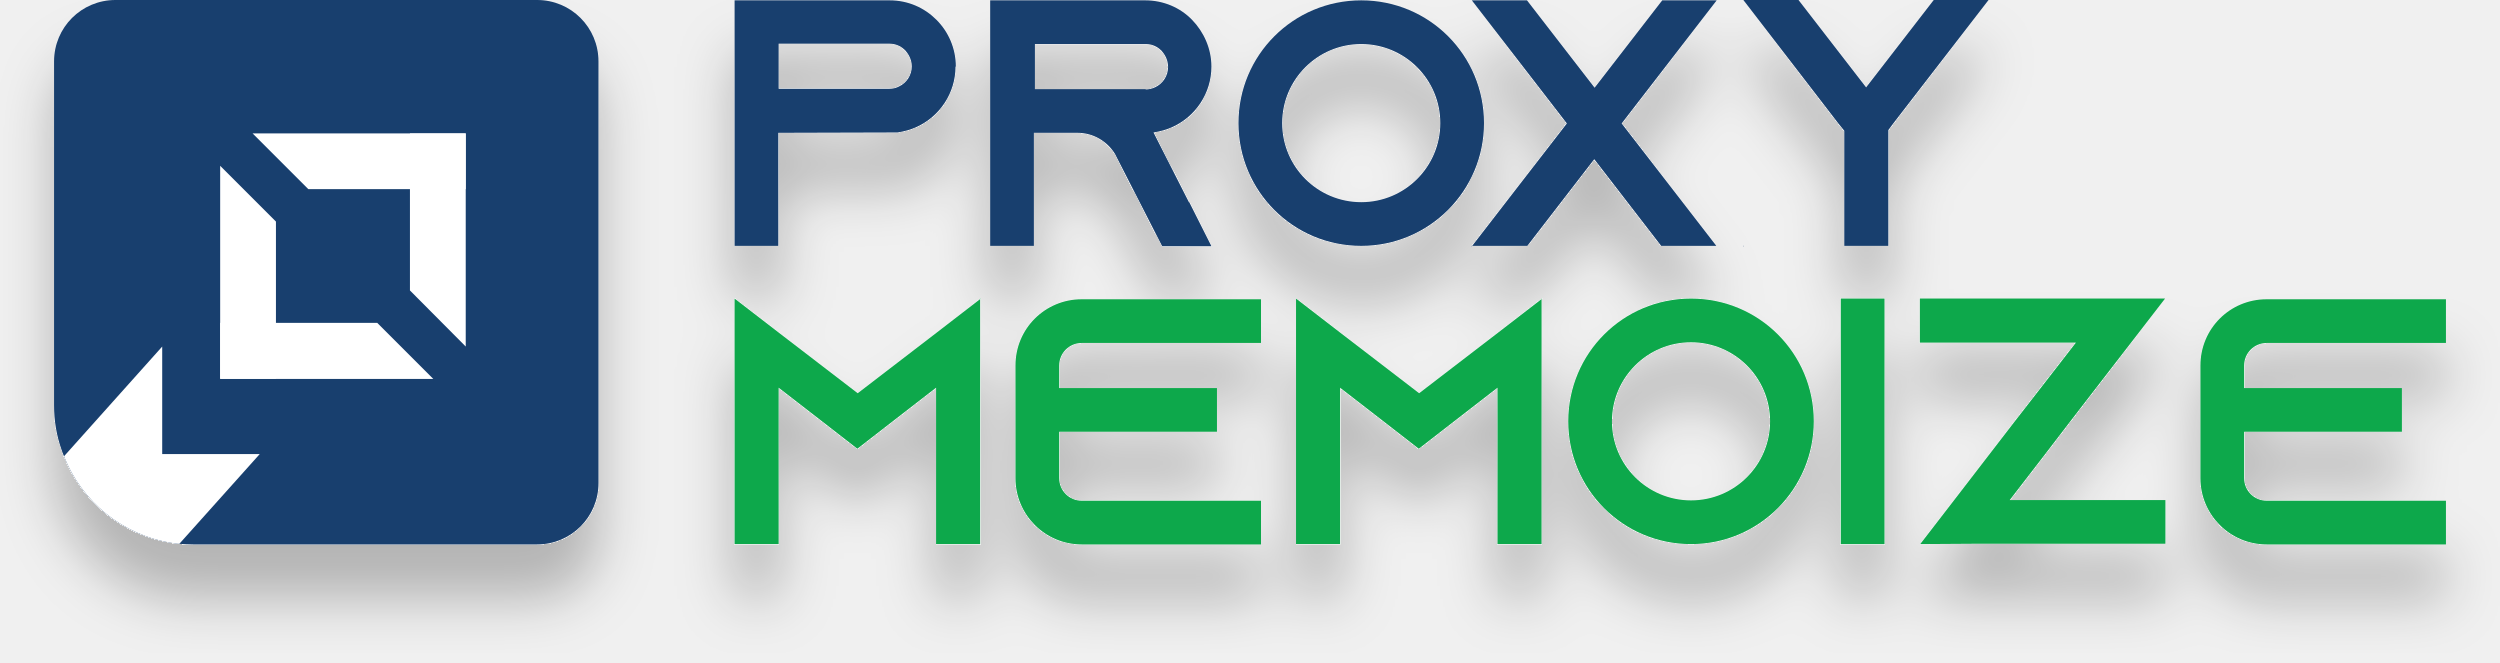
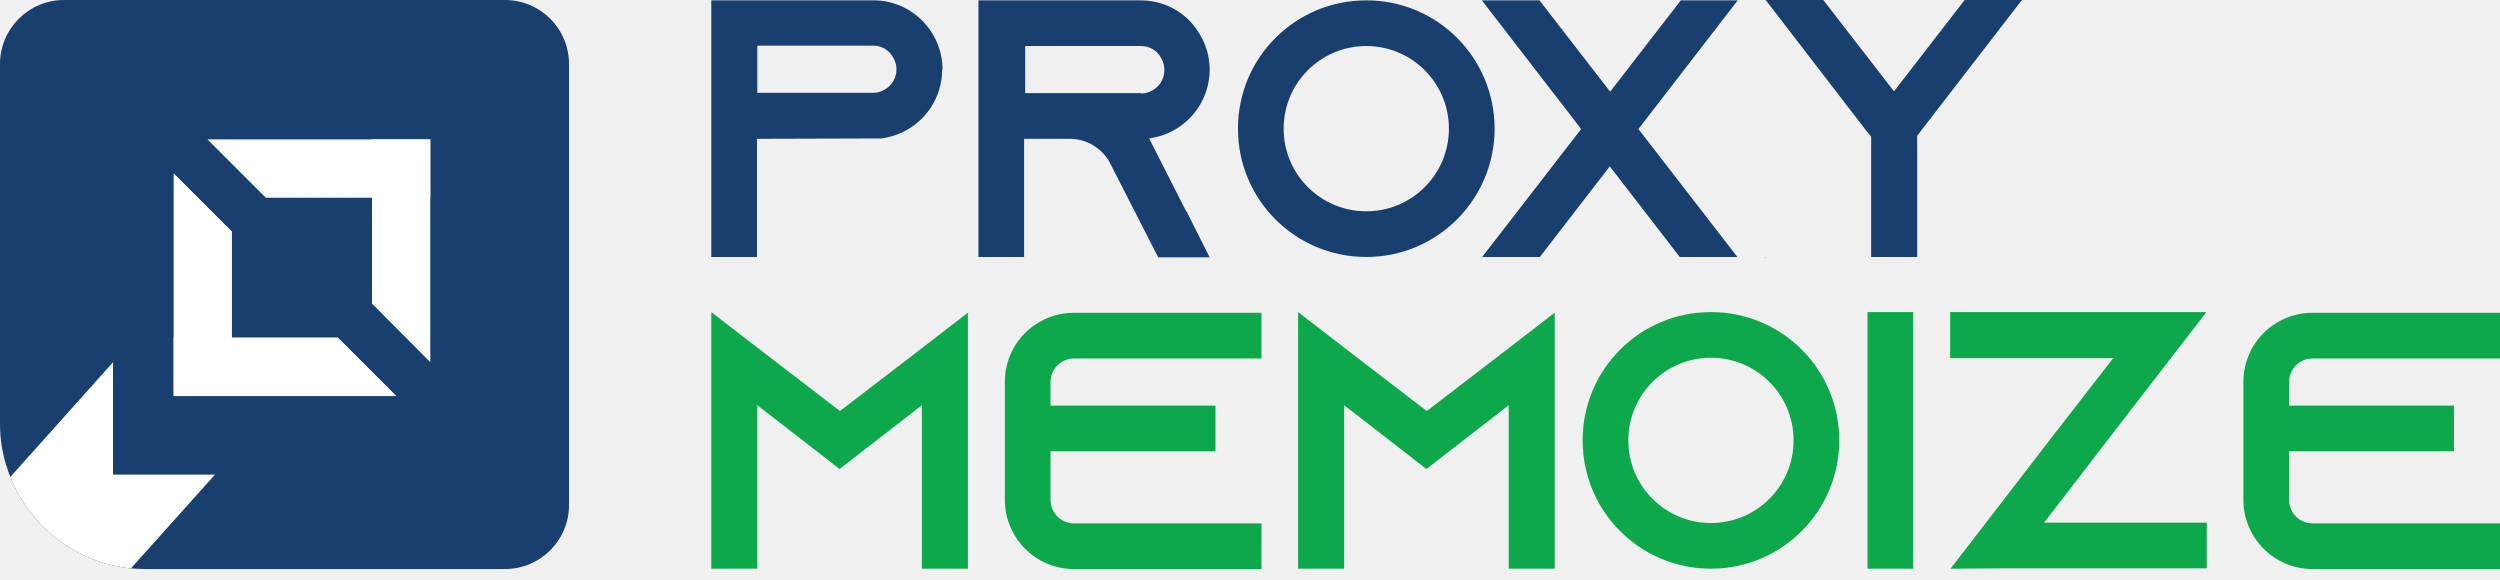
- <svg xmlns="http://www.w3.org/2000/svg" width="185" height="49" viewBox="0 0 185 49" fill="none">
-   <g filter="url(#filter0_d_1516_7079)">
-     <path d="M44.288 4.543V35.745C44.288 38.259 42.259 40.288 39.745 40.288H14.285C13.94 40.288 13.594 40.265 13.271 40.242C13.086 40.242 12.902 40.196 12.717 40.173C9.074 39.596 6.052 37.129 4.738 33.762C4.669 33.6 4.6 33.439 4.553 33.278C4.184 32.24 4 31.133 4 29.98V4.543C4 2.029 6.029 0 8.543 0H39.745C42.259 0 44.288 2.029 44.288 4.543Z" fill="#183F6E" />
-     <path d="M16.292 23.891H27.915L32.066 28.042H16.292V23.891Z" fill="white" />
-     <path d="M16.292 12.269L20.42 16.396V28.02H16.292V12.269Z" fill="white" />
-     <path d="M34.464 13.998H22.818L18.69 9.87H34.464V13.998Z" fill="white" />
-     <path d="M34.464 25.644L30.336 21.493V9.87H34.464V25.644Z" fill="white" />
-     <path d="M19.221 33.601L13.271 40.243C13.086 40.243 12.902 40.197 12.717 40.174C9.074 39.597 6.053 37.13 4.738 33.763L12.003 25.645V33.601H19.221Z" fill="white" />
-     <path d="M72.529 22.095V40.263H69.27V28.689L66.088 31.153L63.444 33.206L60.801 31.153L57.619 28.689V40.263H54.36V22.095L57.619 24.609L63.47 29.1L69.321 24.609L72.58 22.095H72.529Z" fill="#0DA84B" />
-     <path d="M78.379 27.021V28.715H90.055V31.948H78.379V35.387C78.379 36.311 79.123 37.055 80.047 37.055H93.314V40.288H80.047C77.327 40.288 75.145 38.082 75.145 35.387V27.047C75.145 24.327 77.327 22.146 80.047 22.146H93.314V25.379H80.047C79.123 25.379 78.379 26.123 78.379 27.047V27.021Z" fill="#0DA84B" />
-     <path d="M114.075 22.094V40.263H110.816V28.689L107.634 31.153L104.99 33.206L102.347 31.153L99.165 28.689V40.263H95.906V22.094L99.165 24.609L105.016 29.1L110.867 24.609L114.126 22.094H114.075Z" fill="#0DA84B" />
-     <path d="M134.219 31.179C134.219 36.183 130.165 40.263 125.135 40.263C120.105 40.263 116.051 36.208 116.051 31.179C116.051 26.149 120.105 22.095 125.135 22.095C130.165 22.095 134.219 26.149 134.219 31.179ZM130.986 31.179C130.986 27.945 128.368 25.328 125.135 25.328C121.902 25.328 119.284 27.945 119.284 31.179C119.284 34.412 121.902 37.029 125.135 37.029C128.368 37.029 130.986 34.412 130.986 31.179Z" fill="#0DA84B" />
-     <path d="M136.22 40.263V22.094H139.453V40.263H136.22Z" fill="#0DA84B" />
-     <path d="M160.24 37.004V40.237H146.177L142.097 40.263L144.612 37.004L149.077 31.204L151.13 28.561L153.619 25.353H142.071V22.094H156.134H160.214L157.699 25.353L153.183 31.204L151.155 33.847L148.718 37.004H160.265H160.24Z" fill="#0DA84B" />
-     <path d="M166.065 27.021V28.715H177.741V31.948H166.065V35.387C166.065 36.311 166.81 37.055 167.733 37.055H181V40.288H167.733C165.013 40.288 162.832 38.082 162.832 35.387V27.047C162.832 24.327 165.013 22.146 167.733 22.146H181V25.379H167.733C166.81 25.379 166.065 26.123 166.065 27.047V27.021Z" fill="#0DA84B" />
-     <path d="M70.707 4.927C70.707 6.903 69.526 8.622 67.833 9.392C67.396 9.597 66.909 9.726 66.421 9.803C66.37 9.803 66.319 9.803 66.293 9.803L57.594 9.828V18.194H54.36V0.026H65.831C67.191 0.026 68.397 0.565 69.295 1.463C70.194 2.361 70.732 3.593 70.732 4.927H70.707ZM67.473 4.927C67.473 4.337 67.165 3.926 66.986 3.721C66.781 3.516 66.396 3.233 65.831 3.233H57.619V6.569H65.831C66.062 6.569 66.293 6.518 66.498 6.415C67.114 6.133 67.473 5.543 67.473 4.901V4.927Z" fill="#183F6E" />
-     <path d="M88.003 14.961L89.645 18.22H86.001L84.334 14.961L82.589 11.548L82.512 11.394C81.947 10.47 80.921 9.828 79.74 9.828H76.507V18.194H73.273V0.026H84.744C86.104 0.026 87.336 0.565 88.208 1.463C89.081 2.361 89.645 3.593 89.645 4.927C89.645 6.903 88.465 8.622 86.771 9.392C86.335 9.597 85.848 9.726 85.36 9.803L87.978 14.961H88.003ZM84.77 6.621C85.001 6.621 85.232 6.569 85.463 6.467C86.079 6.184 86.438 5.594 86.438 4.953C86.438 4.362 86.13 3.952 85.95 3.747C85.745 3.541 85.36 3.259 84.796 3.259H76.584V6.595H84.796L84.77 6.621Z" fill="#183F6E" />
-     <path d="M109.816 9.11C109.816 14.114 105.761 18.194 100.732 18.194C95.702 18.194 91.647 14.14 91.647 9.11C91.647 4.08 95.702 0.026 100.732 0.026C105.761 0.026 109.816 4.08 109.816 9.11ZM106.582 9.11C106.582 5.877 103.965 3.259 100.732 3.259C97.498 3.259 94.881 5.877 94.881 9.11C94.881 12.343 97.498 14.961 100.732 14.961C103.965 14.961 106.582 12.343 106.582 9.11Z" fill="#183F6E" />
-     <path d="M127.034 0.026L120.002 9.135L127.008 18.194H122.928L117.975 11.779L113.022 18.194H108.942L115.948 9.135L108.917 0.026H112.997L118.001 6.492L123.005 0.026H127.085H127.034ZM108.865 18.22H108.917L108.865 18.271V18.22Z" fill="#183F6E" />
-     <path d="M147.152 0L140.12 9.11L139.736 9.623V18.194H136.477V9.674L136.04 9.136L129.009 0H133.089L138.093 6.467L143.097 0H147.177H147.152ZM128.983 18.194H129.035L128.983 18.245V18.194Z" fill="#183F6E" />
-   </g>
-   <defs>
-     <filter id="filter0_d_1516_7079" x="0" y="0" width="185" height="48.288" filterUnits="userSpaceOnUse" color-interpolation-filters="sRGB">
-       <feFlood flood-opacity="0" result="BackgroundImageFix" />
-       <feColorMatrix in="SourceAlpha" type="matrix" values="0 0 0 0 0 0 0 0 0 0 0 0 0 0 0 0 0 0 127 0" result="hardAlpha" />
-       <feOffset dy="4" />
-       <feGaussianBlur stdDeviation="2" />
-       <feComposite in2="hardAlpha" operator="out" />
-       <feColorMatrix type="matrix" values="0 0 0 0 0 0 0 0 0 0 0 0 0 0 0 0 0 0 0.25 0" />
-       <feBlend mode="normal" in2="BackgroundImageFix" result="effect1_dropShadow_1516_7079" />
-       <feBlend mode="normal" in="SourceGraphic" in2="effect1_dropShadow_1516_7079" result="shape" />
-     </filter>
-   </defs>
+ <svg xmlns="http://www.w3.org/2000/svg" width="177" height="41" viewBox="0 0 177 41" fill="none">
+   <path d="M40.288 4.543V35.745C40.288 38.259 38.259 40.288 35.745 40.288H10.285C9.939 40.288 9.594 40.265 9.271 40.242C9.086 40.242 8.902 40.196 8.717 40.173C5.074 39.596 2.052 37.129 0.738 33.762C0.669 33.6 0.6 33.439 0.553 33.278C0.184 32.24 0 31.133 0 29.98V4.543C0 2.029 2.029 0 4.543 0H35.745C38.259 0 40.288 2.029 40.288 4.543Z" fill="#183F6E" />
+   <path d="M12.293 23.892H23.916L28.067 28.043H12.293V23.892Z" fill="white" />
+   <path d="M12.293 12.269L16.421 16.396V28.02H12.293V12.269Z" fill="white" />
+   <path d="M30.465 13.998H18.819L14.691 9.87H30.465V13.998Z" fill="white" />
+   <path d="M30.464 25.644L26.336 21.493V9.87H30.464V25.644Z" fill="white" />
+   <path d="M15.221 33.601L9.271 40.242C9.086 40.242 8.902 40.196 8.718 40.173C5.074 39.597 2.053 37.129 0.738 33.762L8.003 25.645V33.601H15.221Z" fill="white" />
+   <path d="M68.528 22.095V40.263H65.269V28.69L62.087 31.153L59.444 33.206L56.8 31.153L53.618 28.69V40.263H50.359V22.095L53.618 24.61L59.469 29.1L65.32 24.61L68.579 22.095H68.528Z" fill="#0DA84B" />
+   <path d="M74.378 27.022V28.716H86.054V31.949H74.378V35.388C74.378 36.312 75.122 37.056 76.046 37.056H89.313V40.289H76.046C73.326 40.289 71.144 38.082 71.144 35.388V27.048C71.144 24.328 73.326 22.146 76.046 22.146H89.313V25.38H76.046C75.122 25.38 74.378 26.124 74.378 27.048V27.022Z" fill="#0DA84B" />
+   <path d="M110.075 22.095V40.263H106.816V28.69L103.634 31.153L100.99 33.206L98.347 31.153L95.165 28.69V40.263H91.906V22.095L95.165 24.61L101.016 29.1L106.867 24.61L110.126 22.095H110.075Z" fill="#0DA84B" />
+   <path d="M130.219 31.179C130.219 36.183 126.165 40.263 121.135 40.263C116.105 40.263 112.051 36.209 112.051 31.179C112.051 26.149 116.105 22.095 121.135 22.095C126.165 22.095 130.219 26.149 130.219 31.179ZM126.986 31.179C126.986 27.945 124.368 25.328 121.135 25.328C117.902 25.328 115.284 27.945 115.284 31.179C115.284 34.412 117.902 37.03 121.135 37.03C124.368 37.03 126.986 34.412 126.986 31.179Z" fill="#0DA84B" />
+   <path d="M132.219 40.263V22.095H135.452V40.263H132.219Z" fill="#0DA84B" />
+   <path d="M156.239 37.004V40.237H142.176L138.096 40.263L140.611 37.004L145.076 31.205L147.129 28.561L149.618 25.354H138.07V22.095H152.133H156.213L153.698 25.354L149.182 31.205L147.154 33.848L144.717 37.004H156.264H156.239Z" fill="#0DA84B" />
+   <path d="M162.065 27.022V28.716H173.741V31.949H162.065V35.388C162.065 36.312 162.81 37.056 163.733 37.056H177V40.289H163.733C161.013 40.289 158.832 38.082 158.832 35.388V27.048C158.832 24.328 161.013 22.146 163.733 22.146H177V25.38H163.733C162.81 25.38 162.065 26.124 162.065 27.048V27.022Z" fill="#0DA84B" />
+   <path d="M66.706 4.927C66.706 6.903 65.525 8.622 63.832 9.392C63.395 9.597 62.908 9.725 62.42 9.802C62.369 9.802 62.318 9.802 62.292 9.802L53.593 9.828V18.194H50.359V0.025H61.83C63.19 0.025 64.396 0.564 65.294 1.462C66.192 2.361 66.731 3.592 66.731 4.927H66.706ZM63.472 4.927C63.472 4.337 63.164 3.926 62.985 3.721C62.78 3.515 62.395 3.233 61.83 3.233H53.618V6.569H61.83C62.061 6.569 62.292 6.518 62.497 6.415C63.113 6.133 63.472 5.543 63.472 4.901V4.927Z" fill="#183F6E" />
+   <path d="M84.003 14.96L85.645 18.219H82.001L80.334 14.96L78.589 11.547L78.512 11.393C77.947 10.47 76.921 9.828 75.74 9.828H72.507V18.194H69.273V0.025H80.744C82.104 0.025 83.336 0.564 84.208 1.462C85.081 2.361 85.645 3.592 85.645 4.927C85.645 6.903 84.465 8.622 82.771 9.392C82.335 9.597 81.848 9.725 81.36 9.802L83.978 14.96H84.003ZM80.77 6.62C81.001 6.62 81.232 6.569 81.463 6.466C82.079 6.184 82.438 5.594 82.438 4.952C82.438 4.362 82.13 3.952 81.95 3.746C81.745 3.541 81.36 3.259 80.796 3.259H72.584V6.595H80.796L80.77 6.62Z" fill="#183F6E" />
+   <path d="M105.817 9.11C105.817 14.114 101.762 18.194 96.733 18.194C91.703 18.194 87.648 14.139 87.648 9.11C87.648 4.08 91.703 0.025 96.733 0.025C101.762 0.025 105.817 4.08 105.817 9.11ZM102.583 9.11C102.583 5.876 99.966 3.259 96.733 3.259C93.499 3.259 90.882 5.876 90.882 9.11C90.882 12.343 93.499 14.96 96.733 14.96C99.966 14.96 102.583 12.343 102.583 9.11Z" fill="#183F6E" />
+   <path d="M123.032 0.025L116 9.135L123.006 18.194H118.926L113.973 11.778L109.02 18.194H104.94L111.946 9.135L104.915 0.025H108.995L113.999 6.492L119.003 0.025H123.083H123.032ZM104.863 18.219H104.915L104.863 18.271V18.219Z" fill="#183F6E" />
+   <path d="M143.153 0L136.121 9.11L135.737 9.623V18.194H132.478V9.674L132.041 9.136L125.01 0H129.09L134.094 6.467L139.098 0H143.178H143.153ZM124.984 18.194H125.036L124.984 18.245V18.194Z" fill="#183F6E" />
</svg>
